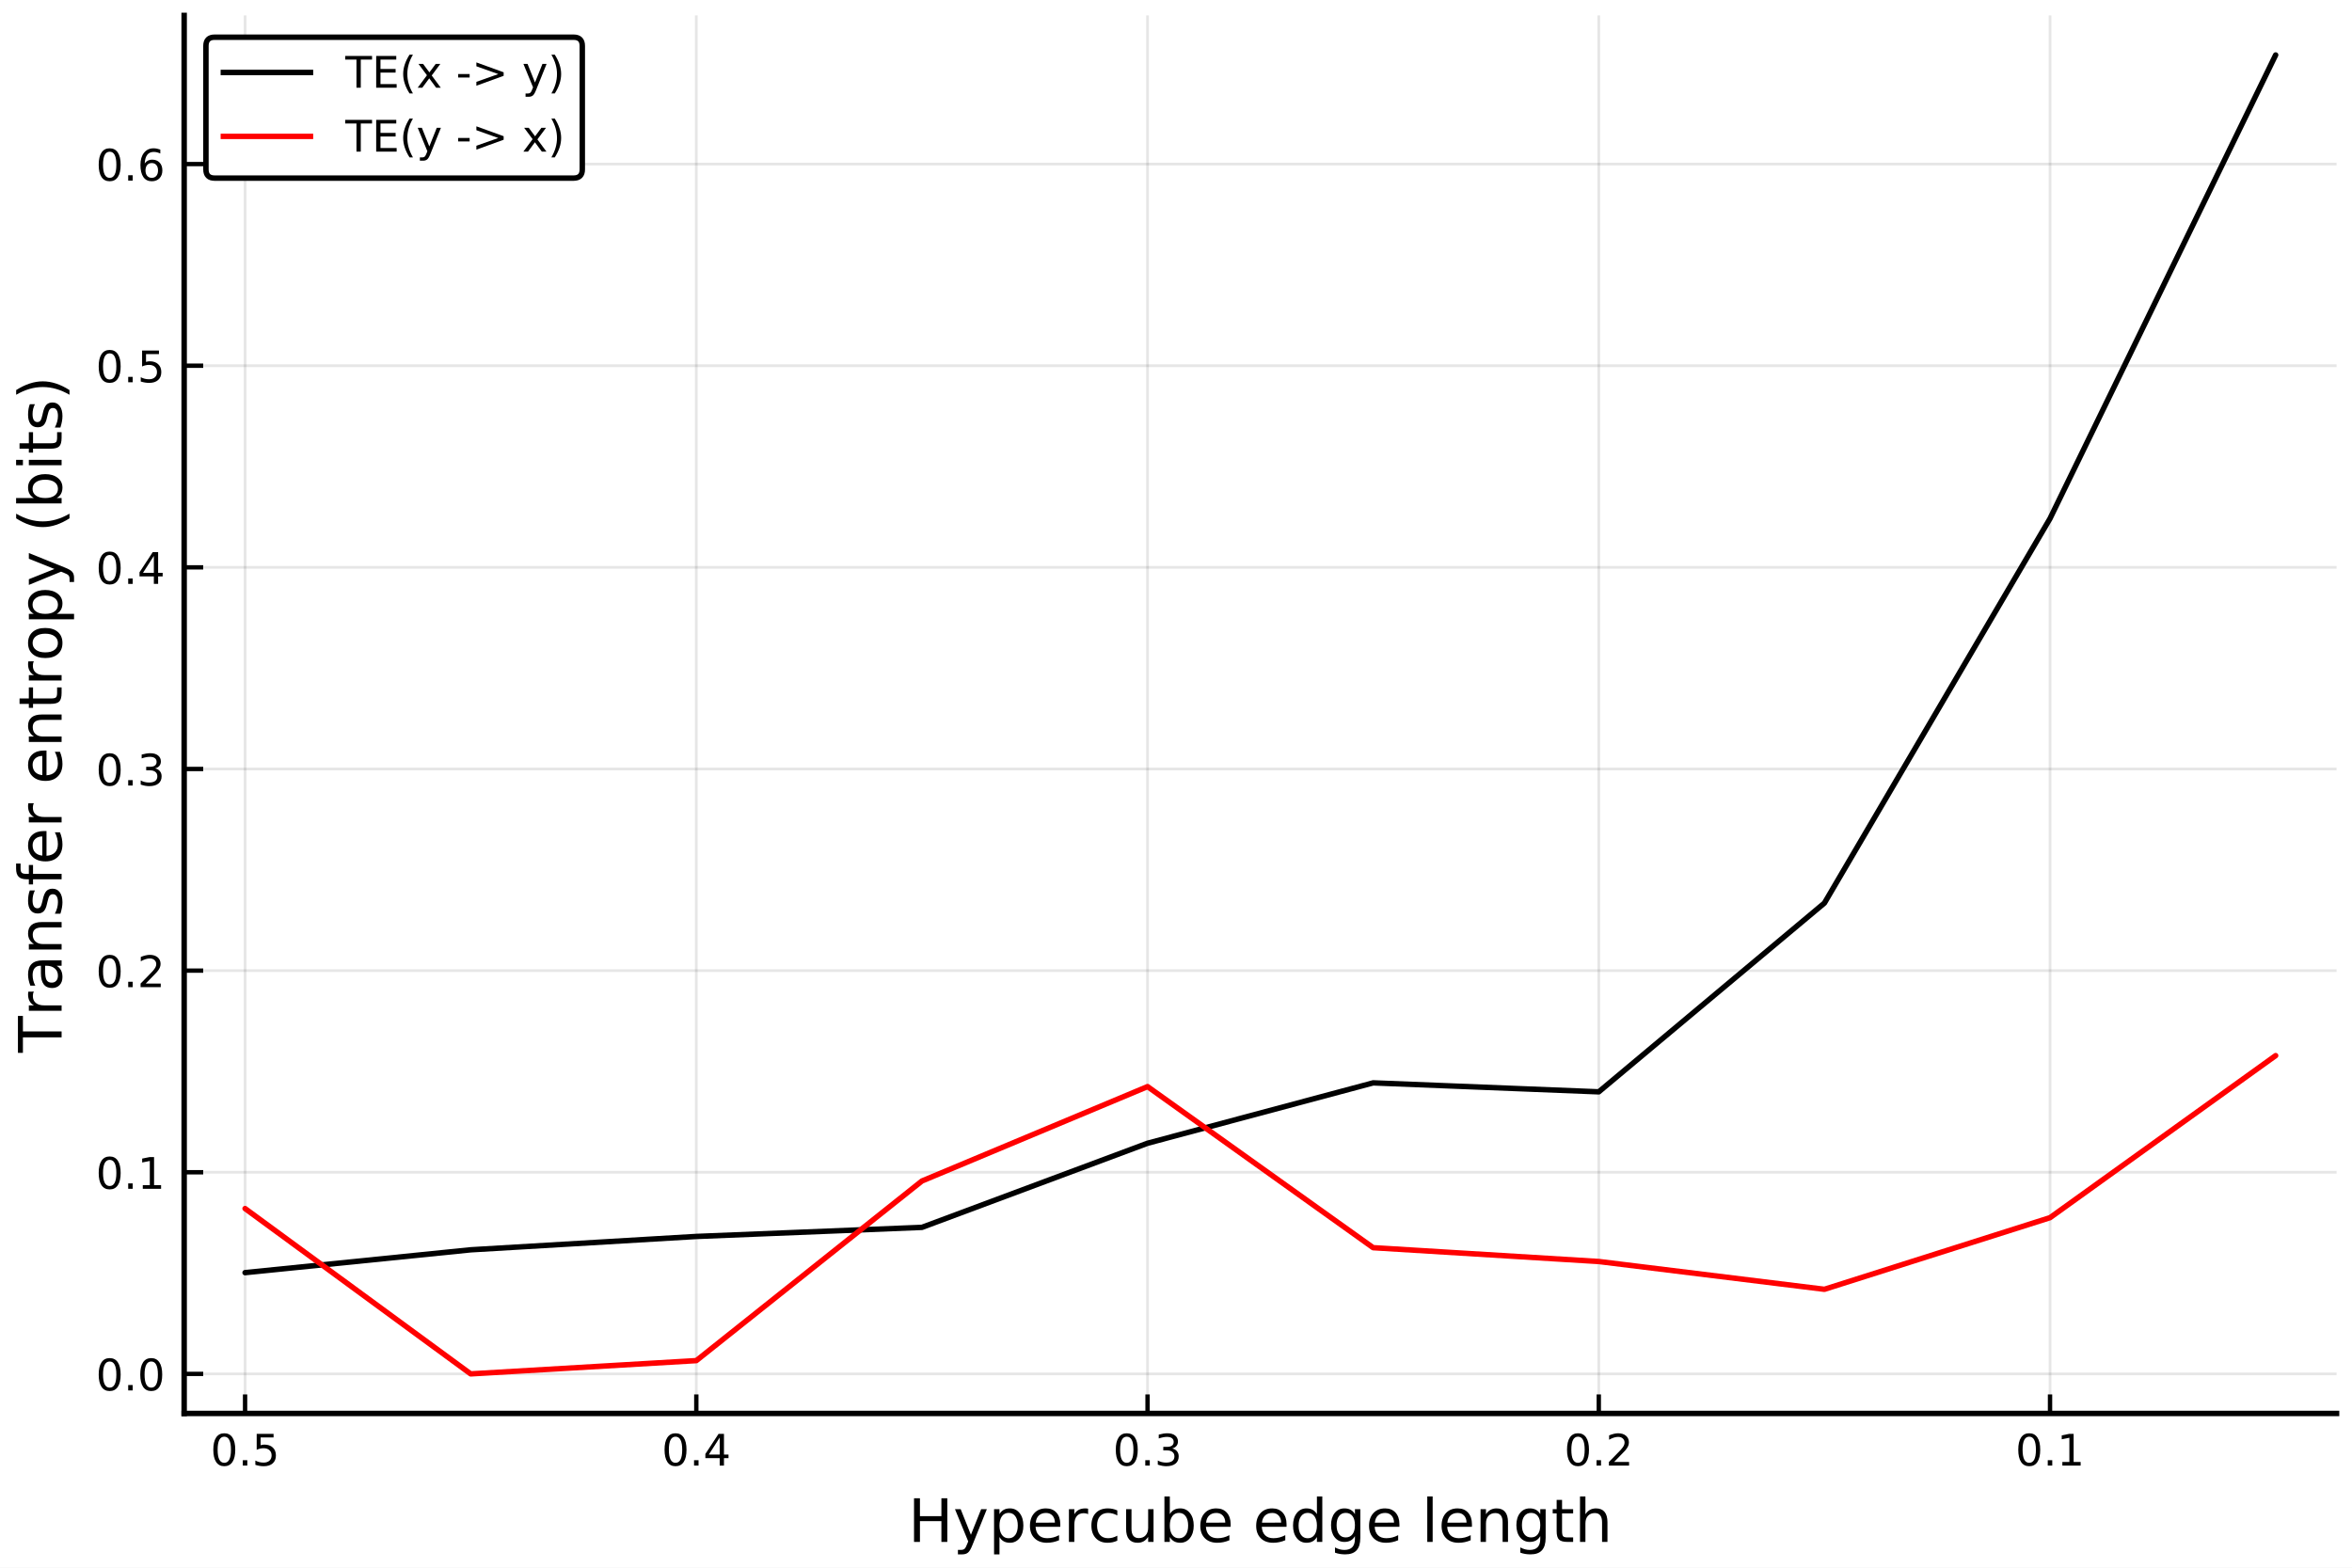
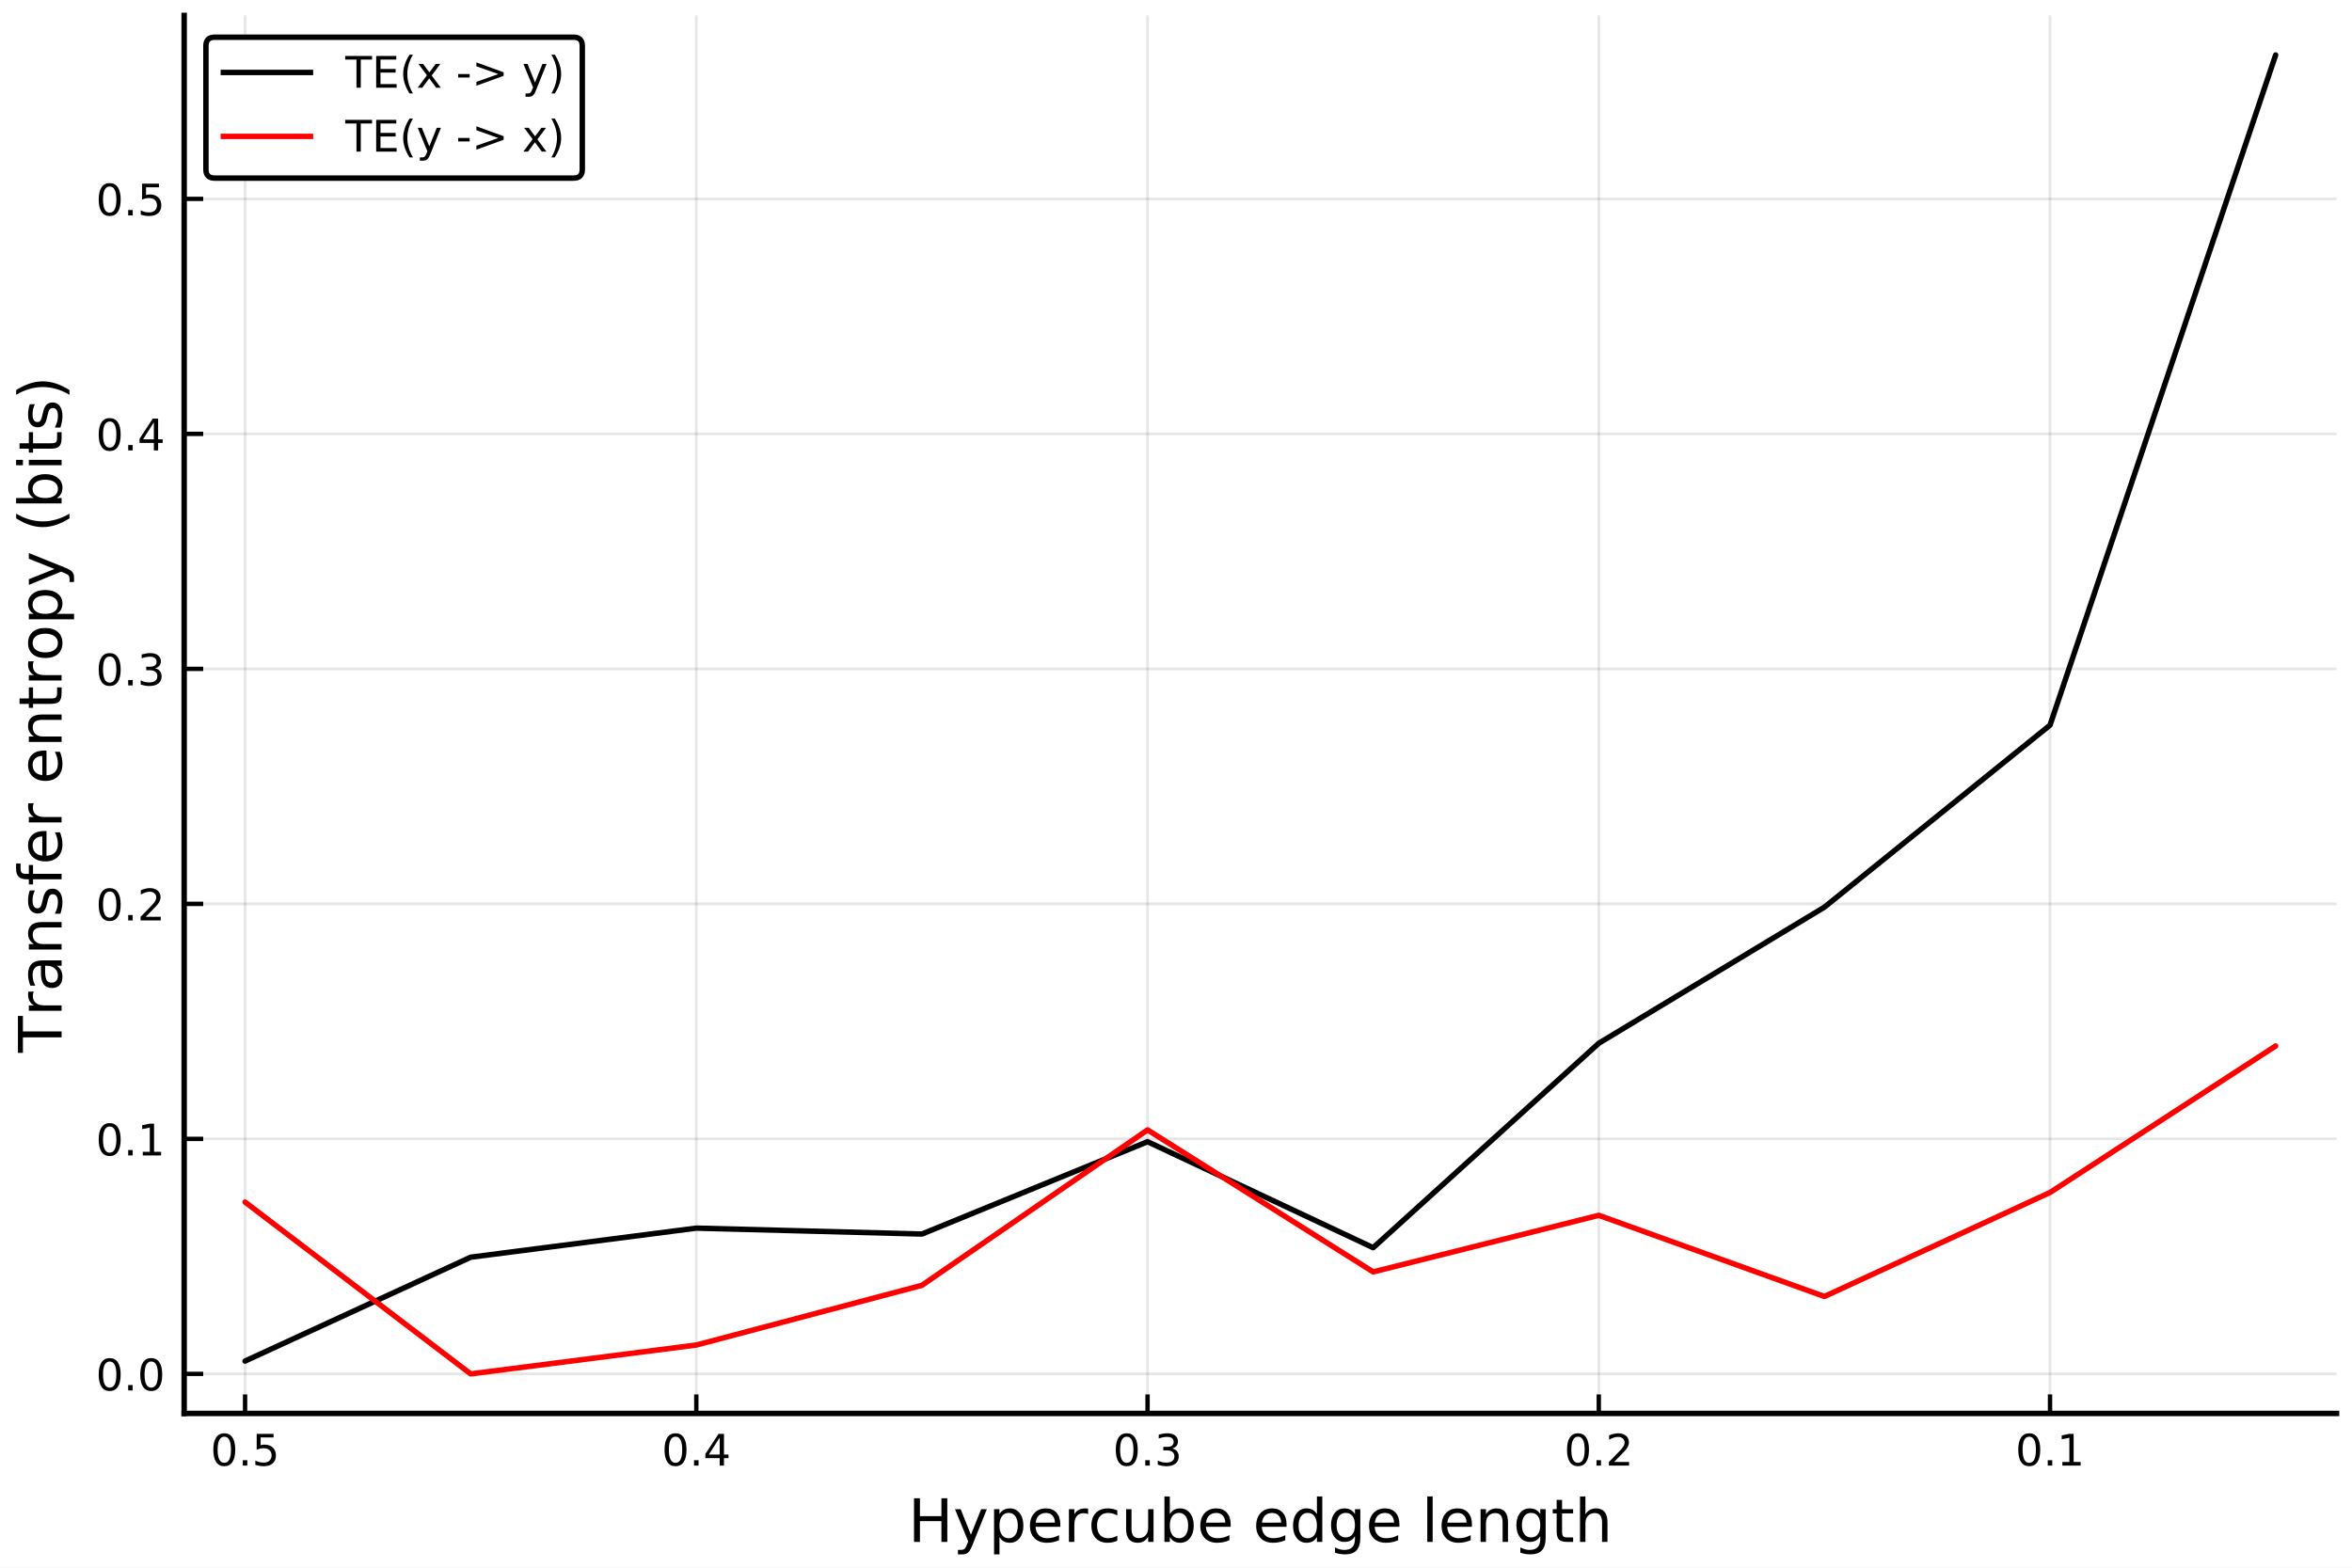
<svg xmlns="http://www.w3.org/2000/svg" xmlns:xlink="http://www.w3.org/1999/xlink" height="288pt" version="1.1" viewBox="0 0 432 288" width="432pt">
  <defs>
    <style type="text/css">
*{stroke-linecap:butt;stroke-linejoin:round;}
  </style>
  </defs>
  <g id="figure_1">
    <g id="patch_1">
      <path d="M 0 288  L 432 288  L 432 0  L 0 0  z " style="fill:#ffffff;" />
    </g>
    <g id="axes_1">
      <g id="patch_2">
        <path d="M 33.825 259.665  L 429.165 259.665  L 429.165 2.835  L 33.825 2.835  z " style="fill:#ffffff;" />
      </g>
      <g id="matplotlib.axis_1">
        <g id="xtick_1">
          <g id="line2d_1">
-             <path clip-path="url(#pdaa2245855)" d="M 376.536 259.665  L 376.536 2.835  " style="fill:none;stroke:#000000;stroke-linecap:square;stroke-opacity:0.1;stroke-width:0.5;" />
+             <path clip-path="url(#p0de4082d6b)" d="M 376.536 259.665  L 376.536 2.835  " style="fill:none;stroke:#000000;stroke-linecap:square;stroke-opacity:0.1;stroke-width:0.5;" />
          </g>
          <g id="line2d_2">
            <defs>
-               <path d="M 0 0  L 0 -3.5  " id="m9960a80683" style="stroke:#000000;stroke-width:0.8;" />
-             </defs>
-             <g>
-               <use style="stroke:#000000;stroke-width:0.8;" x="376.536" xlink:href="#m9960a80683" y="259.665" />
+               <path d="M 0 0  L 0 -3.5  " id="mb1160f1193" style="stroke:#000000;stroke-width:0.8;" />
+             </defs>
+             <g>
+               <use style="stroke:#000000;stroke-width:0.8;" x="376.536" xlink:href="#mb1160f1193" y="259.665" />
            </g>
          </g>
          <g id="text_1">
            <defs>
              <path d="M 31.781 66.406  Q 24.172 66.406 20.328 58.906  Q 16.5 51.422 16.5 36.375  Q 16.5 21.391 20.328 13.891  Q 24.172 6.391 31.781 6.391  Q 39.453 6.391 43.281 13.891  Q 47.125 21.391 47.125 36.375  Q 47.125 51.422 43.281 58.906  Q 39.453 66.406 31.781 66.406  z M 31.781 74.219  Q 44.047 74.219 50.516 64.516  Q 56.984 54.828 56.984 36.375  Q 56.984 17.969 50.516 8.266  Q 44.047 -1.422 31.781 -1.422  Q 19.531 -1.422 13.062 8.266  Q 6.594 17.969 6.594 36.375  Q 6.594 54.828 13.062 64.516  Q 19.531 74.219 31.781 74.219  z " id="DejaVuSans-48" />
              <path d="M 10.688 12.406  L 21 12.406  L 21 0  L 10.688 0  z " id="DejaVuSans-46" />
              <path d="M 12.406 8.297  L 28.516 8.297  L 28.516 63.922  L 10.984 60.406  L 10.984 69.391  L 28.422 72.906  L 38.281 72.906  L 38.281 8.297  L 54.391 8.297  L 54.391 0  L 12.406 0  z " id="DejaVuSans-49" />
            </defs>
            <g transform="translate(370.1749 269.2441)scale(0.08 -0.08)">
              <use xlink:href="#DejaVuSans-48" />
              <use x="63.623" xlink:href="#DejaVuSans-46" />
              <use x="95.41" xlink:href="#DejaVuSans-49" />
            </g>
          </g>
        </g>
        <g id="xtick_2">
          <g id="line2d_3">
-             <path clip-path="url(#pdaa2245855)" d="M 293.655 259.665  L 293.655 2.835  " style="fill:none;stroke:#000000;stroke-linecap:square;stroke-opacity:0.1;stroke-width:0.5;" />
+             <path clip-path="url(#p0de4082d6b)" d="M 293.655 259.665  L 293.655 2.835  " style="fill:none;stroke:#000000;stroke-linecap:square;stroke-opacity:0.1;stroke-width:0.5;" />
          </g>
          <g id="line2d_4">
            <g>
-               <use style="stroke:#000000;stroke-width:0.8;" x="293.655" xlink:href="#m9960a80683" y="259.665" />
+               <use style="stroke:#000000;stroke-width:0.8;" x="293.655" xlink:href="#mb1160f1193" y="259.665" />
            </g>
          </g>
          <g id="text_2">
            <defs>
              <path d="M 19.188 8.297  L 53.609 8.297  L 53.609 0  L 7.328 0  L 7.328 8.297  Q 12.938 14.109 22.625 23.891  Q 32.328 33.688 34.812 36.531  Q 39.547 41.844 41.422 45.531  Q 43.312 49.219 43.312 52.781  Q 43.312 58.594 39.234 62.25  Q 35.156 65.922 28.609 65.922  Q 23.969 65.922 18.812 64.312  Q 13.672 62.703 7.812 59.422  L 7.812 69.391  Q 13.766 71.781 18.938 73  Q 24.125 74.219 28.422 74.219  Q 39.75 74.219 46.484 68.547  Q 53.219 62.891 53.219 53.422  Q 53.219 48.922 51.531 44.891  Q 49.859 40.875 45.406 35.406  Q 44.188 33.984 37.641 27.219  Q 31.109 20.453 19.188 8.297  z " id="DejaVuSans-50" />
            </defs>
            <g transform="translate(287.2942 269.2441)scale(0.08 -0.08)">
              <use xlink:href="#DejaVuSans-48" />
              <use x="63.623" xlink:href="#DejaVuSans-46" />
              <use x="95.41" xlink:href="#DejaVuSans-50" />
            </g>
          </g>
        </g>
        <g id="xtick_3">
          <g id="line2d_5">
-             <path clip-path="url(#pdaa2245855)" d="M 210.775 259.665  L 210.775 2.835  " style="fill:none;stroke:#000000;stroke-linecap:square;stroke-opacity:0.1;stroke-width:0.5;" />
+             <path clip-path="url(#p0de4082d6b)" d="M 210.775 259.665  L 210.775 2.835  " style="fill:none;stroke:#000000;stroke-linecap:square;stroke-opacity:0.1;stroke-width:0.5;" />
          </g>
          <g id="line2d_6">
            <g>
-               <use style="stroke:#000000;stroke-width:0.8;" x="210.775" xlink:href="#m9960a80683" y="259.665" />
+               <use style="stroke:#000000;stroke-width:0.8;" x="210.775" xlink:href="#mb1160f1193" y="259.665" />
            </g>
          </g>
          <g id="text_3">
            <defs>
              <path d="M 40.578 39.312  Q 47.656 37.797 51.625 33  Q 55.609 28.219 55.609 21.188  Q 55.609 10.406 48.188 4.484  Q 40.766 -1.422 27.094 -1.422  Q 22.516 -1.422 17.656 -0.516  Q 12.797 0.391 7.625 2.203  L 7.625 11.719  Q 11.719 9.328 16.594 8.109  Q 21.484 6.891 26.812 6.891  Q 36.078 6.891 40.938 10.547  Q 45.797 14.203 45.797 21.188  Q 45.797 27.641 41.281 31.266  Q 36.766 34.906 28.719 34.906  L 20.219 34.906  L 20.219 43.016  L 29.109 43.016  Q 36.375 43.016 40.234 45.922  Q 44.094 48.828 44.094 54.297  Q 44.094 59.906 40.109 62.906  Q 36.141 65.922 28.719 65.922  Q 24.656 65.922 20.016 65.031  Q 15.375 64.156 9.812 62.312  L 9.812 71.094  Q 15.438 72.656 20.344 73.438  Q 25.25 74.219 29.594 74.219  Q 40.828 74.219 47.359 69.109  Q 53.906 64.016 53.906 55.328  Q 53.906 49.266 50.438 45.094  Q 46.969 40.922 40.578 39.312  z " id="DejaVuSans-51" />
            </defs>
            <g transform="translate(204.4136 269.2441)scale(0.08 -0.08)">
              <use xlink:href="#DejaVuSans-48" />
              <use x="63.623" xlink:href="#DejaVuSans-46" />
              <use x="95.41" xlink:href="#DejaVuSans-51" />
            </g>
          </g>
        </g>
        <g id="xtick_4">
          <g id="line2d_7">
-             <path clip-path="url(#pdaa2245855)" d="M 127.894 259.665  L 127.894 2.835  " style="fill:none;stroke:#000000;stroke-linecap:square;stroke-opacity:0.1;stroke-width:0.5;" />
+             <path clip-path="url(#p0de4082d6b)" d="M 127.894 259.665  L 127.894 2.835  " style="fill:none;stroke:#000000;stroke-linecap:square;stroke-opacity:0.1;stroke-width:0.5;" />
          </g>
          <g id="line2d_8">
            <g>
-               <use style="stroke:#000000;stroke-width:0.8;" x="127.894" xlink:href="#m9960a80683" y="259.665" />
+               <use style="stroke:#000000;stroke-width:0.8;" x="127.894" xlink:href="#mb1160f1193" y="259.665" />
            </g>
          </g>
          <g id="text_4">
            <defs>
              <path d="M 37.797 64.312  L 12.891 25.391  L 37.797 25.391  z M 35.203 72.906  L 47.609 72.906  L 47.609 25.391  L 58.016 25.391  L 58.016 17.188  L 47.609 17.188  L 47.609 0  L 37.797 0  L 37.797 17.188  L 4.891 17.188  L 4.891 26.703  z " id="DejaVuSans-52" />
            </defs>
            <g transform="translate(121.5329 269.2441)scale(0.08 -0.08)">
              <use xlink:href="#DejaVuSans-48" />
              <use x="63.623" xlink:href="#DejaVuSans-46" />
              <use x="95.41" xlink:href="#DejaVuSans-52" />
            </g>
          </g>
        </g>
        <g id="xtick_5">
          <g id="line2d_9">
-             <path clip-path="url(#pdaa2245855)" d="M 45.014 259.665  L 45.014 2.835  " style="fill:none;stroke:#000000;stroke-linecap:square;stroke-opacity:0.1;stroke-width:0.5;" />
+             <path clip-path="url(#p0de4082d6b)" d="M 45.014 259.665  L 45.014 2.835  " style="fill:none;stroke:#000000;stroke-linecap:square;stroke-opacity:0.1;stroke-width:0.5;" />
          </g>
          <g id="line2d_10">
            <g>
-               <use style="stroke:#000000;stroke-width:0.8;" x="45.014" xlink:href="#m9960a80683" y="259.665" />
+               <use style="stroke:#000000;stroke-width:0.8;" x="45.014" xlink:href="#mb1160f1193" y="259.665" />
            </g>
          </g>
          <g id="text_5">
            <defs>
              <path d="M 10.797 72.906  L 49.516 72.906  L 49.516 64.594  L 19.828 64.594  L 19.828 46.734  Q 21.969 47.469 24.109 47.828  Q 26.266 48.188 28.422 48.188  Q 40.625 48.188 47.75 41.5  Q 54.891 34.812 54.891 23.391  Q 54.891 11.625 47.562 5.094  Q 40.234 -1.422 26.906 -1.422  Q 22.312 -1.422 17.547 -0.641  Q 12.797 0.141 7.719 1.703  L 7.719 11.625  Q 12.109 9.234 16.797 8.062  Q 21.484 6.891 26.703 6.891  Q 35.156 6.891 40.078 11.328  Q 45.016 15.766 45.016 23.391  Q 45.016 31 40.078 35.438  Q 35.156 39.891 26.703 39.891  Q 22.75 39.891 18.812 39.016  Q 14.891 38.141 10.797 36.281  z " id="DejaVuSans-53" />
            </defs>
            <g transform="translate(38.65228 269.2441)scale(0.08 -0.08)">
              <use xlink:href="#DejaVuSans-48" />
              <use x="63.623" xlink:href="#DejaVuSans-46" />
              <use x="95.41" xlink:href="#DejaVuSans-53" />
            </g>
          </g>
        </g>
        <g id="text_6">
          <defs>
            <path d="M 9.812 72.906  L 19.672 72.906  L 19.672 43.016  L 55.516 43.016  L 55.516 72.906  L 65.375 72.906  L 65.375 0  L 55.516 0  L 55.516 34.719  L 19.672 34.719  L 19.672 0  L 9.812 0  z " id="DejaVuSans-72" />
            <path d="M 32.172 -5.078  Q 28.375 -14.844 24.75 -17.812  Q 21.141 -20.797 15.094 -20.797  L 7.906 -20.797  L 7.906 -13.281  L 13.188 -13.281  Q 16.891 -13.281 18.938 -11.516  Q 21 -9.766 23.484 -3.219  L 25.094 0.875  L 2.984 54.688  L 12.5 54.688  L 29.594 11.922  L 46.688 54.688  L 56.203 54.688  z " id="DejaVuSans-121" />
            <path d="M 18.109 8.203  L 18.109 -20.797  L 9.078 -20.797  L 9.078 54.688  L 18.109 54.688  L 18.109 46.391  Q 20.953 51.266 25.266 53.625  Q 29.594 56 35.594 56  Q 45.562 56 51.781 48.094  Q 58.016 40.188 58.016 27.297  Q 58.016 14.406 51.781 6.484  Q 45.562 -1.422 35.594 -1.422  Q 29.594 -1.422 25.266 0.953  Q 20.953 3.328 18.109 8.203  z M 48.688 27.297  Q 48.688 37.203 44.609 42.844  Q 40.531 48.484 33.406 48.484  Q 26.266 48.484 22.188 42.844  Q 18.109 37.203 18.109 27.297  Q 18.109 17.391 22.188 11.75  Q 26.266 6.109 33.406 6.109  Q 40.531 6.109 44.609 11.75  Q 48.688 17.391 48.688 27.297  z " id="DejaVuSans-112" />
            <path d="M 56.203 29.594  L 56.203 25.203  L 14.891 25.203  Q 15.484 15.922 20.484 11.062  Q 25.484 6.203 34.422 6.203  Q 39.594 6.203 44.453 7.469  Q 49.312 8.734 54.109 11.281  L 54.109 2.781  Q 49.266 0.734 44.188 -0.344  Q 39.109 -1.422 33.891 -1.422  Q 20.797 -1.422 13.156 6.188  Q 5.516 13.812 5.516 26.812  Q 5.516 40.234 12.766 48.109  Q 20.016 56 32.328 56  Q 43.359 56 49.781 48.891  Q 56.203 41.797 56.203 29.594  z M 47.219 32.234  Q 47.125 39.594 43.094 43.984  Q 39.062 48.391 32.422 48.391  Q 24.906 48.391 20.391 44.141  Q 15.875 39.891 15.188 32.172  z " id="DejaVuSans-101" />
            <path d="M 41.109 46.297  Q 39.594 47.172 37.812 47.578  Q 36.031 48 33.891 48  Q 26.266 48 22.188 43.047  Q 18.109 38.094 18.109 28.812  L 18.109 0  L 9.078 0  L 9.078 54.688  L 18.109 54.688  L 18.109 46.188  Q 20.953 51.172 25.484 53.578  Q 30.031 56 36.531 56  Q 37.453 56 38.578 55.875  Q 39.703 55.766 41.062 55.516  z " id="DejaVuSans-114" />
            <path d="M 48.781 52.594  L 48.781 44.188  Q 44.969 46.297 41.141 47.344  Q 37.312 48.391 33.406 48.391  Q 24.656 48.391 19.812 42.844  Q 14.984 37.312 14.984 27.297  Q 14.984 17.281 19.812 11.734  Q 24.656 6.203 33.406 6.203  Q 37.312 6.203 41.141 7.25  Q 44.969 8.297 48.781 10.406  L 48.781 2.094  Q 45.016 0.344 40.984 -0.531  Q 36.969 -1.422 32.422 -1.422  Q 20.062 -1.422 12.781 6.344  Q 5.516 14.109 5.516 27.297  Q 5.516 40.672 12.859 48.328  Q 20.219 56 33.016 56  Q 37.156 56 41.109 55.141  Q 45.062 54.297 48.781 52.594  z " id="DejaVuSans-99" />
            <path d="M 8.5 21.578  L 8.5 54.688  L 17.484 54.688  L 17.484 21.922  Q 17.484 14.156 20.5 10.266  Q 23.531 6.391 29.594 6.391  Q 36.859 6.391 41.078 11.031  Q 45.312 15.672 45.312 23.688  L 45.312 54.688  L 54.297 54.688  L 54.297 0  L 45.312 0  L 45.312 8.406  Q 42.047 3.422 37.719 1  Q 33.406 -1.422 27.688 -1.422  Q 18.266 -1.422 13.375 4.438  Q 8.5 10.297 8.5 21.578  z M 31.109 56  z " id="DejaVuSans-117" />
            <path d="M 48.688 27.297  Q 48.688 37.203 44.609 42.844  Q 40.531 48.484 33.406 48.484  Q 26.266 48.484 22.188 42.844  Q 18.109 37.203 18.109 27.297  Q 18.109 17.391 22.188 11.75  Q 26.266 6.109 33.406 6.109  Q 40.531 6.109 44.609 11.75  Q 48.688 17.391 48.688 27.297  z M 18.109 46.391  Q 20.953 51.266 25.266 53.625  Q 29.594 56 35.594 56  Q 45.562 56 51.781 48.094  Q 58.016 40.188 58.016 27.297  Q 58.016 14.406 51.781 6.484  Q 45.562 -1.422 35.594 -1.422  Q 29.594 -1.422 25.266 0.953  Q 20.953 3.328 18.109 8.203  L 18.109 0  L 9.078 0  L 9.078 75.984  L 18.109 75.984  z " id="DejaVuSans-98" />
            <path id="DejaVuSans-32" />
            <path d="M 45.406 46.391  L 45.406 75.984  L 54.391 75.984  L 54.391 0  L 45.406 0  L 45.406 8.203  Q 42.578 3.328 38.25 0.953  Q 33.938 -1.422 27.875 -1.422  Q 17.969 -1.422 11.734 6.484  Q 5.516 14.406 5.516 27.297  Q 5.516 40.188 11.734 48.094  Q 17.969 56 27.875 56  Q 33.938 56 38.25 53.625  Q 42.578 51.266 45.406 46.391  z M 14.797 27.297  Q 14.797 17.391 18.875 11.75  Q 22.953 6.109 30.078 6.109  Q 37.203 6.109 41.297 11.75  Q 45.406 17.391 45.406 27.297  Q 45.406 37.203 41.297 42.844  Q 37.203 48.484 30.078 48.484  Q 22.953 48.484 18.875 42.844  Q 14.797 37.203 14.797 27.297  z " id="DejaVuSans-100" />
            <path d="M 45.406 27.984  Q 45.406 37.75 41.375 43.109  Q 37.359 48.484 30.078 48.484  Q 22.859 48.484 18.828 43.109  Q 14.797 37.75 14.797 27.984  Q 14.797 18.266 18.828 12.891  Q 22.859 7.516 30.078 7.516  Q 37.359 7.516 41.375 12.891  Q 45.406 18.266 45.406 27.984  z M 54.391 6.781  Q 54.391 -7.172 48.188 -13.984  Q 42 -20.797 29.203 -20.797  Q 24.469 -20.797 20.266 -20.094  Q 16.062 -19.391 12.109 -17.922  L 12.109 -9.188  Q 16.062 -11.328 19.922 -12.344  Q 23.781 -13.375 27.781 -13.375  Q 36.625 -13.375 41.016 -8.766  Q 45.406 -4.156 45.406 5.172  L 45.406 9.625  Q 42.625 4.781 38.281 2.391  Q 33.938 0 27.875 0  Q 17.828 0 11.672 7.656  Q 5.516 15.328 5.516 27.984  Q 5.516 40.672 11.672 48.328  Q 17.828 56 27.875 56  Q 33.938 56 38.281 53.609  Q 42.625 51.219 45.406 46.391  L 45.406 54.688  L 54.391 54.688  z " id="DejaVuSans-103" />
            <path d="M 9.422 75.984  L 18.406 75.984  L 18.406 0  L 9.422 0  z " id="DejaVuSans-108" />
            <path d="M 54.891 33.016  L 54.891 0  L 45.906 0  L 45.906 32.719  Q 45.906 40.484 42.875 44.328  Q 39.844 48.188 33.797 48.188  Q 26.516 48.188 22.312 43.547  Q 18.109 38.922 18.109 30.906  L 18.109 0  L 9.078 0  L 9.078 54.688  L 18.109 54.688  L 18.109 46.188  Q 21.344 51.125 25.703 53.562  Q 30.078 56 35.797 56  Q 45.219 56 50.047 50.172  Q 54.891 44.344 54.891 33.016  z " id="DejaVuSans-110" />
            <path d="M 18.312 70.219  L 18.312 54.688  L 36.812 54.688  L 36.812 47.703  L 18.312 47.703  L 18.312 18.016  Q 18.312 11.328 20.141 9.422  Q 21.969 7.516 27.594 7.516  L 36.812 7.516  L 36.812 0  L 27.594 0  Q 17.188 0 13.234 3.875  Q 9.281 7.766 9.281 18.016  L 9.281 47.703  L 2.688 47.703  L 2.688 54.688  L 9.281 54.688  L 9.281 70.219  z " id="DejaVuSans-116" />
            <path d="M 54.891 33.016  L 54.891 0  L 45.906 0  L 45.906 32.719  Q 45.906 40.484 42.875 44.328  Q 39.844 48.188 33.797 48.188  Q 26.516 48.188 22.312 43.547  Q 18.109 38.922 18.109 30.906  L 18.109 0  L 9.078 0  L 9.078 75.984  L 18.109 75.984  L 18.109 46.188  Q 21.344 51.125 25.703 53.562  Q 30.078 56 35.797 56  Q 45.219 56 50.047 50.172  Q 54.891 44.344 54.891 33.016  z " id="DejaVuSans-104" />
          </defs>
          <g transform="translate(166.8038 283.2661)scale(0.11 -0.11)">
            <use xlink:href="#DejaVuSans-72" />
            <use x="75.195" xlink:href="#DejaVuSans-121" />
            <use x="134.375" xlink:href="#DejaVuSans-112" />
            <use x="197.852" xlink:href="#DejaVuSans-101" />
            <use x="259.375" xlink:href="#DejaVuSans-114" />
            <use x="300.457" xlink:href="#DejaVuSans-99" />
            <use x="355.438" xlink:href="#DejaVuSans-117" />
            <use x="418.816" xlink:href="#DejaVuSans-98" />
            <use x="482.293" xlink:href="#DejaVuSans-101" />
            <use x="543.816" xlink:href="#DejaVuSans-32" />
            <use x="575.604" xlink:href="#DejaVuSans-101" />
            <use x="637.127" xlink:href="#DejaVuSans-100" />
            <use x="700.604" xlink:href="#DejaVuSans-103" />
            <use x="764.08" xlink:href="#DejaVuSans-101" />
            <use x="825.604" xlink:href="#DejaVuSans-32" />
            <use x="857.391" xlink:href="#DejaVuSans-108" />
            <use x="885.174" xlink:href="#DejaVuSans-101" />
            <use x="946.697" xlink:href="#DejaVuSans-110" />
            <use x="1010.076" xlink:href="#DejaVuSans-103" />
            <use x="1073.553" xlink:href="#DejaVuSans-116" />
            <use x="1112.762" xlink:href="#DejaVuSans-104" />
          </g>
        </g>
      </g>
      <g id="matplotlib.axis_2">
        <g id="ytick_1">
          <g id="line2d_11">
-             <path clip-path="url(#pdaa2245855)" d="M 33.825 252.397  L 429.165 252.397  " style="fill:none;stroke:#000000;stroke-linecap:square;stroke-opacity:0.1;stroke-width:0.5;" />
+             <path clip-path="url(#p0de4082d6b)" d="M 33.825 252.397  L 429.165 252.397  " style="fill:none;stroke:#000000;stroke-linecap:square;stroke-opacity:0.1;stroke-width:0.5;" />
          </g>
          <g id="line2d_12">
            <defs>
-               <path d="M 0 0  L 3.5 0  " id="m022fa205e6" style="stroke:#000000;stroke-width:0.8;" />
-             </defs>
-             <g>
-               <use style="stroke:#000000;stroke-width:0.8;" x="33.825" xlink:href="#m022fa205e6" y="252.397" />
+               <path d="M 0 0  L 3.5 0  " id="mb9b94ceb30" style="stroke:#000000;stroke-width:0.8;" />
+             </defs>
+             <g>
+               <use style="stroke:#000000;stroke-width:0.8;" x="33.825" xlink:href="#mb9b94ceb30" y="252.397" />
            </g>
          </g>
          <g id="text_7">
            <g transform="translate(17.60215 255.4359)scale(0.08 -0.08)">
              <use xlink:href="#DejaVuSans-48" />
              <use x="63.623" xlink:href="#DejaVuSans-46" />
              <use x="95.41" xlink:href="#DejaVuSans-48" />
            </g>
          </g>
        </g>
        <g id="ytick_2">
          <g id="line2d_13">
-             <path clip-path="url(#pdaa2245855)" d="M 33.825 215.355  L 429.165 215.355  " style="fill:none;stroke:#000000;stroke-linecap:square;stroke-opacity:0.1;stroke-width:0.5;" />
+             <path clip-path="url(#p0de4082d6b)" d="M 33.825 209.224  L 429.165 209.224  " style="fill:none;stroke:#000000;stroke-linecap:square;stroke-opacity:0.1;stroke-width:0.5;" />
          </g>
          <g id="line2d_14">
            <g>
-               <use style="stroke:#000000;stroke-width:0.8;" x="33.825" xlink:href="#m022fa205e6" y="215.355" />
+               <use style="stroke:#000000;stroke-width:0.8;" x="33.825" xlink:href="#mb9b94ceb30" y="209.224" />
            </g>
          </g>
          <g id="text_8">
-             <g transform="translate(17.60215 218.3939)scale(0.08 -0.08)">
+             <g transform="translate(17.60215 212.2633)scale(0.08 -0.08)">
              <use xlink:href="#DejaVuSans-48" />
              <use x="63.623" xlink:href="#DejaVuSans-46" />
              <use x="95.41" xlink:href="#DejaVuSans-49" />
            </g>
          </g>
        </g>
        <g id="ytick_3">
          <g id="line2d_15">
-             <path clip-path="url(#pdaa2245855)" d="M 33.825 178.312  L 429.165 178.312  " style="fill:none;stroke:#000000;stroke-linecap:square;stroke-opacity:0.1;stroke-width:0.5;" />
+             <path clip-path="url(#p0de4082d6b)" d="M 33.825 166.051  L 429.165 166.051  " style="fill:none;stroke:#000000;stroke-linecap:square;stroke-opacity:0.1;stroke-width:0.5;" />
          </g>
          <g id="line2d_16">
            <g>
-               <use style="stroke:#000000;stroke-width:0.8;" x="33.825" xlink:href="#m022fa205e6" y="178.312" />
+               <use style="stroke:#000000;stroke-width:0.8;" x="33.825" xlink:href="#mb9b94ceb30" y="166.051" />
            </g>
          </g>
          <g id="text_9">
-             <g transform="translate(17.60215 181.3519)scale(0.08 -0.08)">
+             <g transform="translate(17.60215 169.0907)scale(0.08 -0.08)">
              <use xlink:href="#DejaVuSans-48" />
              <use x="63.623" xlink:href="#DejaVuSans-46" />
              <use x="95.41" xlink:href="#DejaVuSans-50" />
            </g>
          </g>
        </g>
        <g id="ytick_4">
          <g id="line2d_17">
-             <path clip-path="url(#pdaa2245855)" d="M 33.825 141.27  L 429.165 141.27  " style="fill:none;stroke:#000000;stroke-linecap:square;stroke-opacity:0.1;stroke-width:0.5;" />
+             <path clip-path="url(#p0de4082d6b)" d="M 33.825 122.879  L 429.165 122.879  " style="fill:none;stroke:#000000;stroke-linecap:square;stroke-opacity:0.1;stroke-width:0.5;" />
          </g>
          <g id="line2d_18">
            <g>
-               <use style="stroke:#000000;stroke-width:0.8;" x="33.825" xlink:href="#m022fa205e6" y="141.27" />
+               <use style="stroke:#000000;stroke-width:0.8;" x="33.825" xlink:href="#mb9b94ceb30" y="122.879" />
            </g>
          </g>
          <g id="text_10">
-             <g transform="translate(17.60215 144.3098)scale(0.08 -0.08)">
+             <g transform="translate(17.60215 125.9181)scale(0.08 -0.08)">
              <use xlink:href="#DejaVuSans-48" />
              <use x="63.623" xlink:href="#DejaVuSans-46" />
              <use x="95.41" xlink:href="#DejaVuSans-51" />
            </g>
          </g>
        </g>
        <g id="ytick_5">
          <g id="line2d_19">
-             <path clip-path="url(#pdaa2245855)" d="M 33.825 104.228  L 429.165 104.228  " style="fill:none;stroke:#000000;stroke-linecap:square;stroke-opacity:0.1;stroke-width:0.5;" />
+             <path clip-path="url(#p0de4082d6b)" d="M 33.825 79.706  L 429.165 79.706  " style="fill:none;stroke:#000000;stroke-linecap:square;stroke-opacity:0.1;stroke-width:0.5;" />
          </g>
          <g id="line2d_20">
            <g>
-               <use style="stroke:#000000;stroke-width:0.8;" x="33.825" xlink:href="#m022fa205e6" y="104.228" />
+               <use style="stroke:#000000;stroke-width:0.8;" x="33.825" xlink:href="#mb9b94ceb30" y="79.706" />
            </g>
          </g>
          <g id="text_11">
-             <g transform="translate(17.60215 107.2678)scale(0.08 -0.08)">
+             <g transform="translate(17.60215 82.74548)scale(0.08 -0.08)">
              <use xlink:href="#DejaVuSans-48" />
              <use x="63.623" xlink:href="#DejaVuSans-46" />
              <use x="95.41" xlink:href="#DejaVuSans-52" />
            </g>
          </g>
        </g>
        <g id="ytick_6">
          <g id="line2d_21">
-             <path clip-path="url(#pdaa2245855)" d="M 33.825 67.186  L 429.165 67.186  " style="fill:none;stroke:#000000;stroke-linecap:square;stroke-opacity:0.1;stroke-width:0.5;" />
+             <path clip-path="url(#p0de4082d6b)" d="M 33.825 36.533  L 429.165 36.533  " style="fill:none;stroke:#000000;stroke-linecap:square;stroke-opacity:0.1;stroke-width:0.5;" />
          </g>
          <g id="line2d_22">
            <g>
-               <use style="stroke:#000000;stroke-width:0.8;" x="33.825" xlink:href="#m022fa205e6" y="67.186" />
+               <use style="stroke:#000000;stroke-width:0.8;" x="33.825" xlink:href="#mb9b94ceb30" y="36.533" />
            </g>
          </g>
          <g id="text_12">
-             <g transform="translate(17.60215 70.22577)scale(0.08 -0.08)">
+             <g transform="translate(17.60215 39.57287)scale(0.08 -0.08)">
              <use xlink:href="#DejaVuSans-48" />
              <use x="63.623" xlink:href="#DejaVuSans-46" />
              <use x="95.41" xlink:href="#DejaVuSans-53" />
            </g>
          </g>
        </g>
-         <g id="ytick_7">
-           <g id="line2d_23">
-             <path clip-path="url(#pdaa2245855)" d="M 33.825 30.144  L 429.165 30.144  " style="fill:none;stroke:#000000;stroke-linecap:square;stroke-opacity:0.1;stroke-width:0.5;" />
-           </g>
-           <g id="line2d_24">
-             <g>
-               <use style="stroke:#000000;stroke-width:0.8;" x="33.825" xlink:href="#m022fa205e6" y="30.144" />
-             </g>
-           </g>
-           <g id="text_13">
-             <defs>
-               <path d="M 33.016 40.375  Q 26.375 40.375 22.484 35.828  Q 18.609 31.297 18.609 23.391  Q 18.609 15.531 22.484 10.953  Q 26.375 6.391 33.016 6.391  Q 39.656 6.391 43.531 10.953  Q 47.406 15.531 47.406 23.391  Q 47.406 31.297 43.531 35.828  Q 39.656 40.375 33.016 40.375  z M 52.594 71.297  L 52.594 62.312  Q 48.875 64.062 45.094 64.984  Q 41.312 65.922 37.594 65.922  Q 27.828 65.922 22.672 59.328  Q 17.531 52.734 16.797 39.406  Q 19.672 43.656 24.016 45.922  Q 28.375 48.188 33.594 48.188  Q 44.578 48.188 50.953 41.516  Q 57.328 34.859 57.328 23.391  Q 57.328 12.156 50.688 5.359  Q 44.047 -1.422 33.016 -1.422  Q 20.359 -1.422 13.672 8.266  Q 6.984 17.969 6.984 36.375  Q 6.984 53.656 15.188 63.938  Q 23.391 74.219 37.203 74.219  Q 40.922 74.219 44.703 73.484  Q 48.484 72.75 52.594 71.297  z " id="DejaVuSans-54" />
-             </defs>
-             <g transform="translate(17.60215 33.18373)scale(0.08 -0.08)">
-               <use xlink:href="#DejaVuSans-48" />
-               <use x="63.623" xlink:href="#DejaVuSans-46" />
-               <use x="95.41" xlink:href="#DejaVuSans-54" />
-             </g>
-           </g>
-         </g>
-         <g id="text_14">
+         <g id="text_13">
          <defs>
            <path d="M -0.297 72.906  L 61.375 72.906  L 61.375 64.594  L 35.5 64.594  L 35.5 0  L 25.594 0  L 25.594 64.594  L -0.297 64.594  z " id="DejaVuSans-84" />
            <path d="M 34.281 27.484  Q 23.391 27.484 19.188 25  Q 14.984 22.516 14.984 16.5  Q 14.984 11.719 18.141 8.906  Q 21.297 6.109 26.703 6.109  Q 34.188 6.109 38.703 11.406  Q 43.219 16.703 43.219 25.484  L 43.219 27.484  z M 52.203 31.203  L 52.203 0  L 43.219 0  L 43.219 8.297  Q 40.141 3.328 35.547 0.953  Q 30.953 -1.422 24.312 -1.422  Q 15.922 -1.422 10.953 3.297  Q 6 8.016 6 15.922  Q 6 25.141 12.172 29.828  Q 18.359 34.516 30.609 34.516  L 43.219 34.516  L 43.219 35.406  Q 43.219 41.609 39.141 45  Q 35.062 48.391 27.688 48.391  Q 23 48.391 18.547 47.266  Q 14.109 46.141 10.016 43.891  L 10.016 52.203  Q 14.938 54.109 19.578 55.047  Q 24.219 56 28.609 56  Q 40.484 56 46.344 49.844  Q 52.203 43.703 52.203 31.203  z " id="DejaVuSans-97" />
            <path d="M 44.281 53.078  L 44.281 44.578  Q 40.484 46.531 36.375 47.5  Q 32.281 48.484 27.875 48.484  Q 21.188 48.484 17.844 46.438  Q 14.5 44.391 14.5 40.281  Q 14.5 37.156 16.891 35.375  Q 19.281 33.594 26.516 31.984  L 29.594 31.297  Q 39.156 29.25 43.188 25.516  Q 47.219 21.781 47.219 15.094  Q 47.219 7.469 41.188 3.016  Q 35.156 -1.422 24.609 -1.422  Q 20.219 -1.422 15.453 -0.562  Q 10.688 0.297 5.422 2  L 5.422 11.281  Q 10.406 8.688 15.234 7.391  Q 20.062 6.109 24.812 6.109  Q 31.156 6.109 34.562 8.281  Q 37.984 10.453 37.984 14.406  Q 37.984 18.062 35.516 20.016  Q 33.062 21.969 24.703 23.781  L 21.578 24.516  Q 13.234 26.266 9.516 29.906  Q 5.812 33.547 5.812 39.891  Q 5.812 47.609 11.281 51.797  Q 16.75 56 26.812 56  Q 31.781 56 36.172 55.266  Q 40.578 54.547 44.281 53.078  z " id="DejaVuSans-115" />
            <path d="M 37.109 75.984  L 37.109 68.5  L 28.516 68.5  Q 23.688 68.5 21.797 66.547  Q 19.922 64.594 19.922 59.516  L 19.922 54.688  L 34.719 54.688  L 34.719 47.703  L 19.922 47.703  L 19.922 0  L 10.891 0  L 10.891 47.703  L 2.297 47.703  L 2.297 54.688  L 10.891 54.688  L 10.891 58.5  Q 10.891 67.625 15.141 71.797  Q 19.391 75.984 28.609 75.984  z " id="DejaVuSans-102" />
            <path d="M 30.609 48.391  Q 23.391 48.391 19.188 42.75  Q 14.984 37.109 14.984 27.297  Q 14.984 17.484 19.156 11.844  Q 23.344 6.203 30.609 6.203  Q 37.797 6.203 41.984 11.859  Q 46.188 17.531 46.188 27.297  Q 46.188 37.016 41.984 42.703  Q 37.797 48.391 30.609 48.391  z M 30.609 56  Q 42.328 56 49.016 48.375  Q 55.719 40.766 55.719 27.297  Q 55.719 13.875 49.016 6.219  Q 42.328 -1.422 30.609 -1.422  Q 18.844 -1.422 12.172 6.219  Q 5.516 13.875 5.516 27.297  Q 5.516 40.766 12.172 48.375  Q 18.844 56 30.609 56  z " id="DejaVuSans-111" />
            <path d="M 31 75.875  Q 24.469 64.656 21.281 53.656  Q 18.109 42.672 18.109 31.391  Q 18.109 20.125 21.312 9.062  Q 24.516 -2 31 -13.188  L 23.188 -13.188  Q 15.875 -1.703 12.234 9.375  Q 8.594 20.453 8.594 31.391  Q 8.594 42.281 12.203 53.312  Q 15.828 64.359 23.188 75.875  z " id="DejaVuSans-40" />
            <path d="M 9.422 54.688  L 18.406 54.688  L 18.406 0  L 9.422 0  z M 9.422 75.984  L 18.406 75.984  L 18.406 64.594  L 9.422 64.594  z " id="DejaVuSans-105" />
            <path d="M 8.016 75.875  L 15.828 75.875  Q 23.141 64.359 26.781 53.312  Q 30.422 42.281 30.422 31.391  Q 30.422 20.453 26.781 9.375  Q 23.141 -1.703 15.828 -13.188  L 8.016 -13.188  Q 14.5 -2 17.703 9.062  Q 20.906 20.125 20.906 31.391  Q 20.906 42.672 17.703 53.656  Q 14.5 64.656 8.016 75.875  z " id="DejaVuSans-41" />
          </defs>
          <g transform="translate(11.31449 193.3871)rotate(-90)scale(0.11 -0.11)">
            <use xlink:href="#DejaVuSans-84" />
            <use x="60.865" xlink:href="#DejaVuSans-114" />
            <use x="101.979" xlink:href="#DejaVuSans-97" />
            <use x="163.258" xlink:href="#DejaVuSans-110" />
            <use x="226.637" xlink:href="#DejaVuSans-115" />
            <use x="278.736" xlink:href="#DejaVuSans-102" />
            <use x="313.941" xlink:href="#DejaVuSans-101" />
            <use x="375.465" xlink:href="#DejaVuSans-114" />
            <use x="416.578" xlink:href="#DejaVuSans-32" />
            <use x="448.365" xlink:href="#DejaVuSans-101" />
            <use x="509.889" xlink:href="#DejaVuSans-110" />
            <use x="573.268" xlink:href="#DejaVuSans-116" />
            <use x="612.477" xlink:href="#DejaVuSans-114" />
            <use x="653.559" xlink:href="#DejaVuSans-111" />
            <use x="714.74" xlink:href="#DejaVuSans-112" />
            <use x="778.217" xlink:href="#DejaVuSans-121" />
            <use x="837.396" xlink:href="#DejaVuSans-32" />
            <use x="869.184" xlink:href="#DejaVuSans-40" />
            <use x="908.197" xlink:href="#DejaVuSans-98" />
            <use x="971.674" xlink:href="#DejaVuSans-105" />
            <use x="999.457" xlink:href="#DejaVuSans-116" />
            <use x="1038.666" xlink:href="#DejaVuSans-115" />
            <use x="1090.766" xlink:href="#DejaVuSans-41" />
          </g>
        </g>
      </g>
-       <g id="line2d_25">
-         <path clip-path="url(#pdaa2245855)" d="M 417.976 10.103  L 376.536 95.255  L 335.096 165.903  L 293.655 200.58  L 252.215 198.934  L 210.775 210.024  L 169.335 225.479  L 127.894 227.149  L 86.454 229.602  L 45.014 233.797  " style="fill:none;stroke:#000000;stroke-linecap:round;" />
-       </g>
-       <g id="line2d_26">
-         <path clip-path="url(#pdaa2245855)" d="M 417.976 193.929  L 376.536 223.699  L 335.096 236.857  L 293.655 231.752  L 252.215 229.214  L 210.775 199.62  L 169.335 216.962  L 127.894 249.959  L 86.454 252.397  L 45.014 222.024  " style="fill:none;stroke:#ff0000;stroke-linecap:round;" />
+       <g id="line2d_23">
+         <path clip-path="url(#p0de4082d6b)" d="M 417.976 10.103  L 376.536 133.215  L 335.096 166.655  L 293.655 191.656  L 252.215 229.212  L 210.775 209.74  L 169.335 226.704  L 127.894 225.62  L 86.454 230.961  L 45.014 250.038  " style="fill:none;stroke:#000000;stroke-linecap:round;" />
+       </g>
+       <g id="line2d_24">
+         <path clip-path="url(#p0de4082d6b)" d="M 417.976 192.155  L 376.536 219.072  L 335.096 238.176  L 293.655 223.267  L 252.215 233.661  L 210.775 207.573  L 169.335 236.127  L 127.894 247.094  L 86.454 252.397  L 45.014 220.835  " style="fill:none;stroke:#ff0000;stroke-linecap:round;" />
      </g>
      <g id="patch_3">
        <path d="M 33.825 259.665  L 33.825 2.835  " style="fill:none;stroke:#000000;stroke-linecap:square;stroke-linejoin:miter;" />
      </g>
      <g id="patch_4">
        <path d="M 33.825 259.665  L 429.165 259.665  " style="fill:none;stroke:#000000;stroke-linecap:square;stroke-linejoin:miter;" />
      </g>
      <g id="legend_1">
        <g id="patch_5">
          <path d="M 39.425 32.72  L 105.353 32.72  Q 106.953 32.72 106.953 31.12  L 106.953 8.435  Q 106.953 6.835 105.353 6.835  L 39.425 6.835  Q 37.825 6.835 37.825 8.435  L 37.825 31.12  Q 37.825 32.72 39.425 32.72  z " style="fill:#ffffff;stroke:#000000;stroke-linejoin:miter;" />
        </g>
-         <g id="line2d_27">
+         <g id="line2d_25">
          <path d="M 41.025 13.313  L 57.025 13.313  " style="fill:none;stroke:#000000;stroke-linecap:square;" />
        </g>
-         <g id="line2d_28" />
-         <g id="text_15">
+         <g id="line2d_26" />
+         <g id="text_14">
          <defs>
            <path d="M 9.812 72.906  L 55.906 72.906  L 55.906 64.594  L 19.672 64.594  L 19.672 43.016  L 54.391 43.016  L 54.391 34.719  L 19.672 34.719  L 19.672 8.297  L 56.781 8.297  L 56.781 0  L 9.812 0  z " id="DejaVuSans-69" />
            <path d="M 54.891 54.688  L 35.109 28.078  L 55.906 0  L 45.312 0  L 29.391 21.484  L 13.484 0  L 2.875 0  L 24.125 28.609  L 4.688 54.688  L 15.281 54.688  L 29.781 35.203  L 44.281 54.688  z " id="DejaVuSans-120" />
            <path d="M 4.891 31.391  L 31.203 31.391  L 31.203 23.391  L 4.891 23.391  z " id="DejaVuSans-45" />
            <path d="M 10.594 49.219  L 10.594 58.109  L 73.188 35.406  L 73.188 27.297  L 10.594 4.594  L 10.594 13.484  L 60.891 31.297  z " id="DejaVuSans-62" />
          </defs>
          <g transform="translate(63.42465 16.1134)scale(0.08 -0.08)">
            <use xlink:href="#DejaVuSans-84" />
            <use x="61.084" xlink:href="#DejaVuSans-69" />
            <use x="124.268" xlink:href="#DejaVuSans-40" />
            <use x="163.281" xlink:href="#DejaVuSans-120" />
            <use x="222.461" xlink:href="#DejaVuSans-32" />
            <use x="254.248" xlink:href="#DejaVuSans-45" />
            <use x="290.332" xlink:href="#DejaVuSans-62" />
            <use x="374.121" xlink:href="#DejaVuSans-32" />
            <use x="405.908" xlink:href="#DejaVuSans-121" />
            <use x="465.088" xlink:href="#DejaVuSans-41" />
          </g>
        </g>
-         <g id="line2d_29">
+         <g id="line2d_27">
          <path d="M 41.025 25.056  L 57.025 25.056  " style="fill:none;stroke:#ff0000;stroke-linecap:square;" />
        </g>
-         <g id="line2d_30" />
-         <g id="text_16">
+         <g id="line2d_28" />
+         <g id="text_15">
          <g transform="translate(63.42465 27.8559)scale(0.08 -0.08)">
            <use xlink:href="#DejaVuSans-84" />
            <use x="61.084" xlink:href="#DejaVuSans-69" />
            <use x="124.268" xlink:href="#DejaVuSans-40" />
            <use x="163.281" xlink:href="#DejaVuSans-121" />
            <use x="222.461" xlink:href="#DejaVuSans-32" />
            <use x="254.248" xlink:href="#DejaVuSans-45" />
            <use x="290.332" xlink:href="#DejaVuSans-62" />
            <use x="374.121" xlink:href="#DejaVuSans-32" />
            <use x="405.908" xlink:href="#DejaVuSans-120" />
            <use x="465.088" xlink:href="#DejaVuSans-41" />
          </g>
        </g>
      </g>
    </g>
  </g>
  <defs>
-     <clipPath id="pdaa2245855">
+     <clipPath id="p0de4082d6b">
      <rect height="256.831" width="395.341" x="33.825" y="2.835" />
    </clipPath>
  </defs>
</svg>
